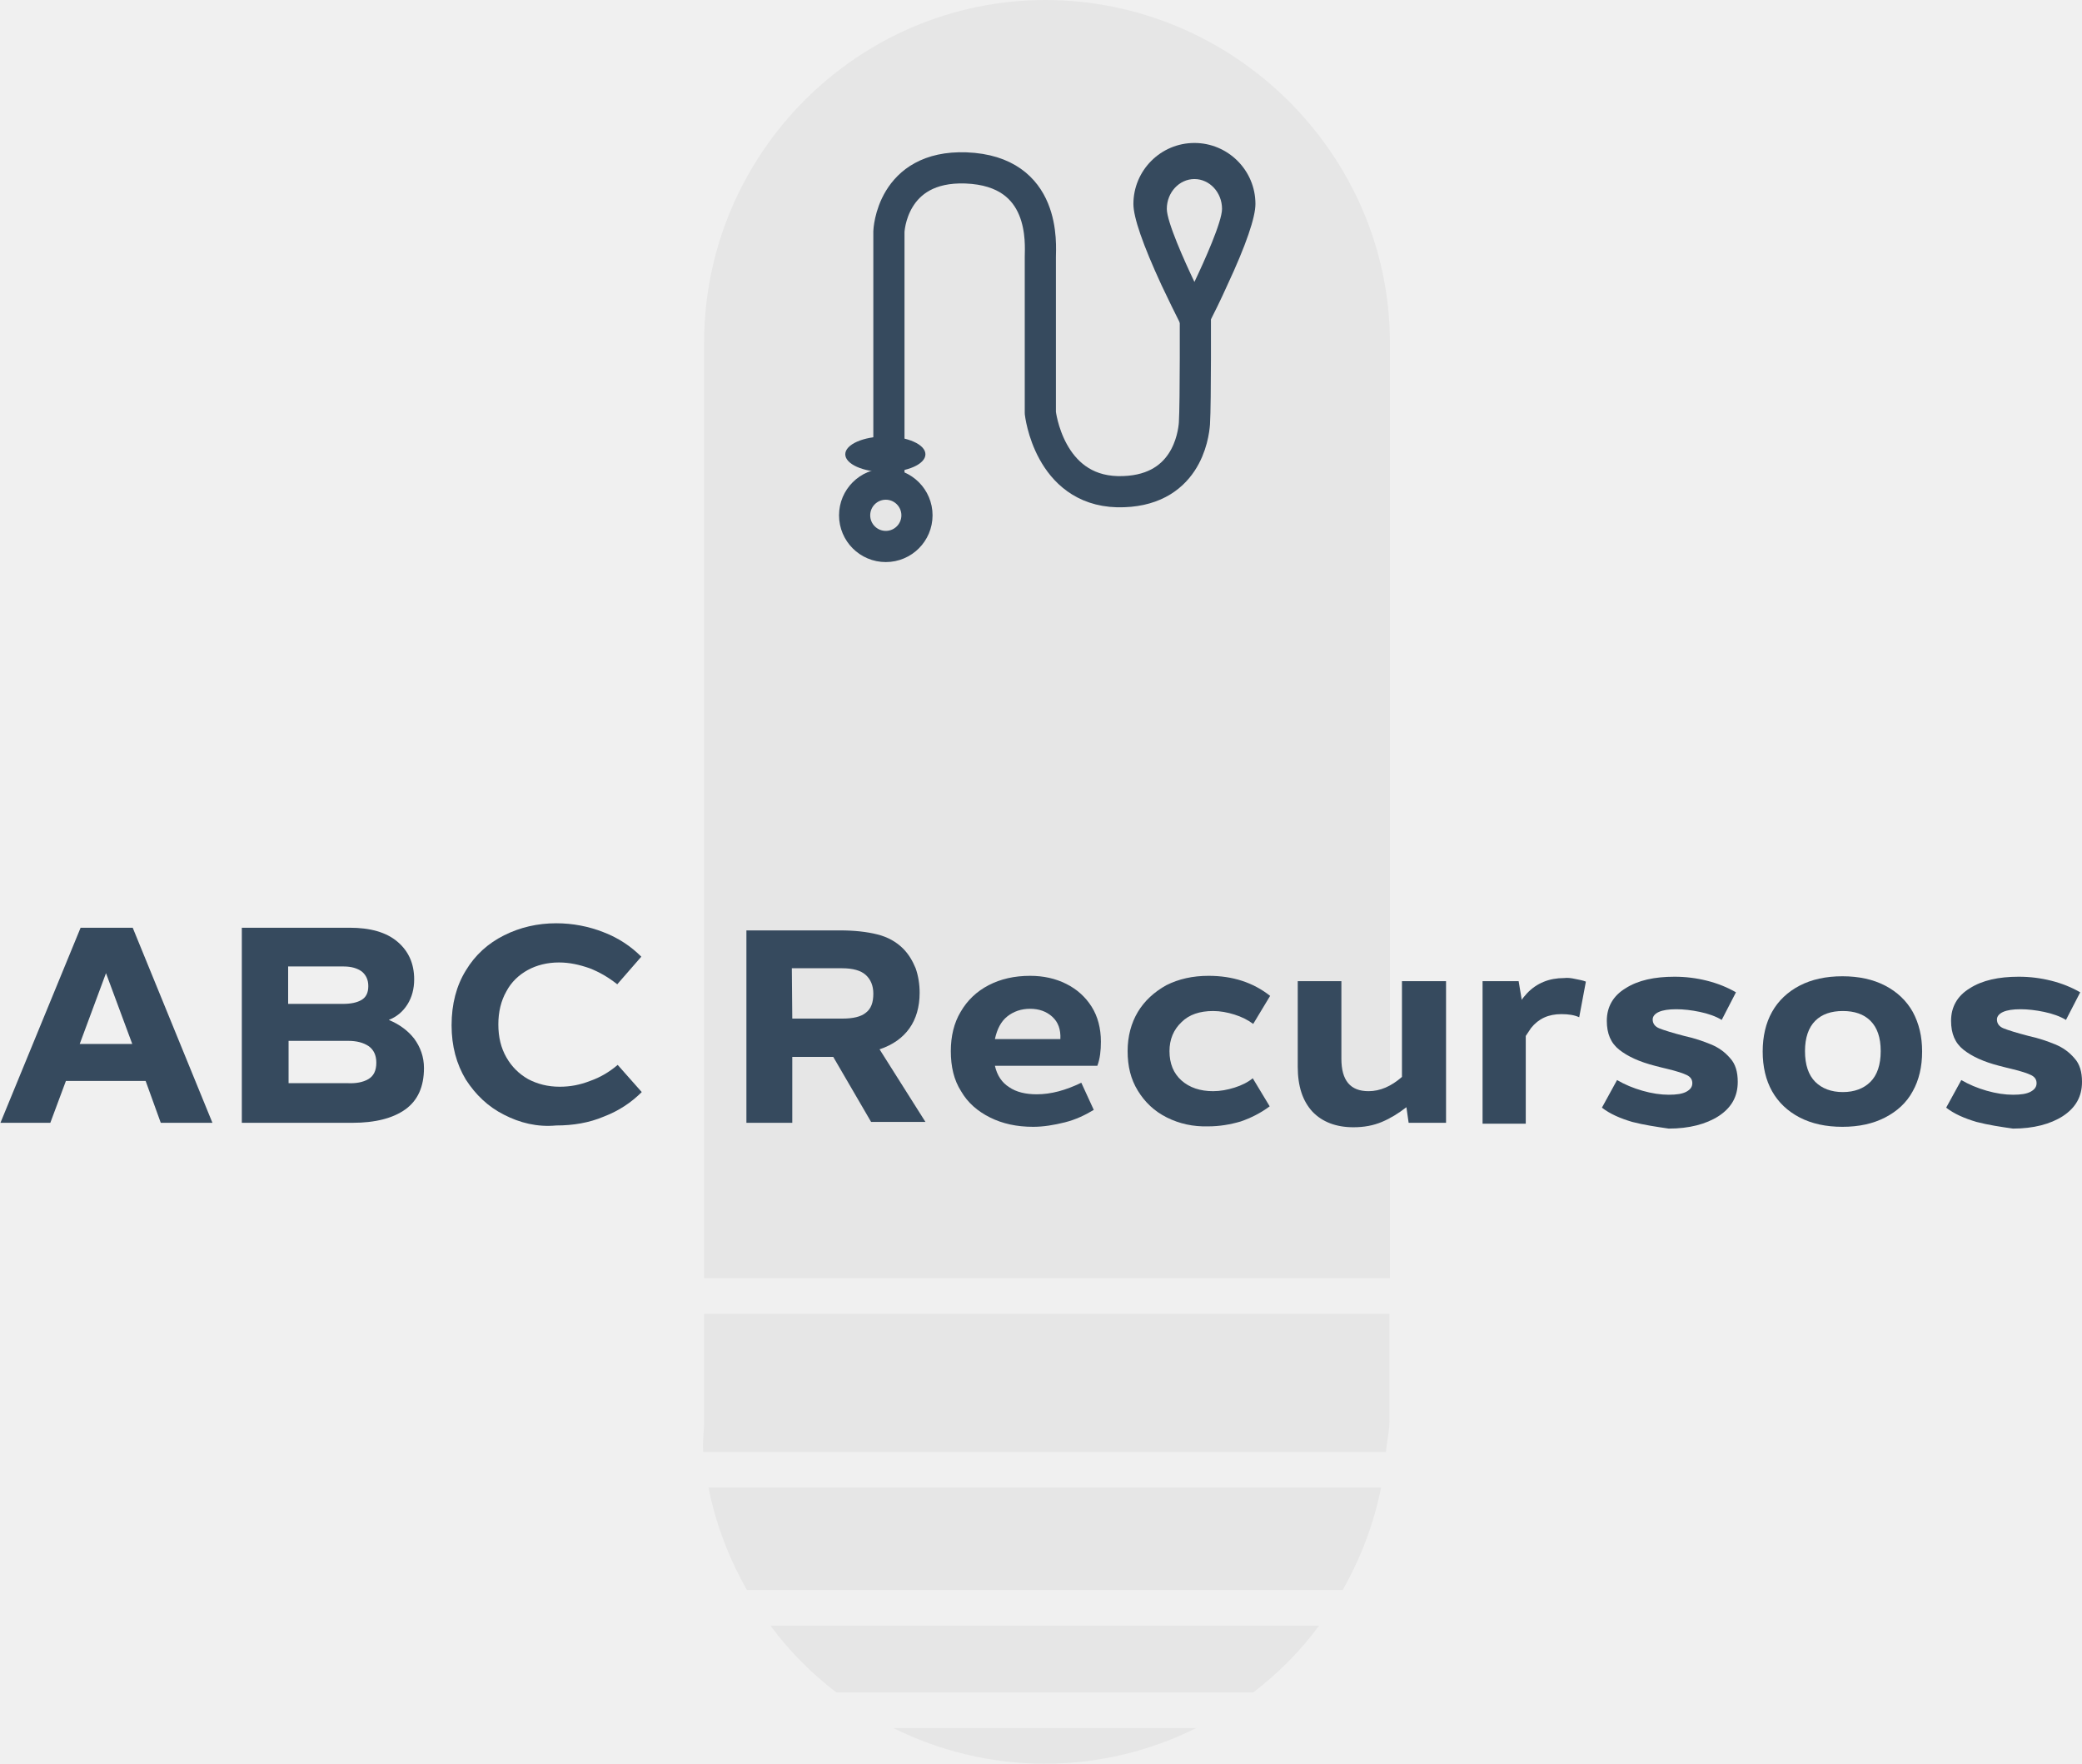
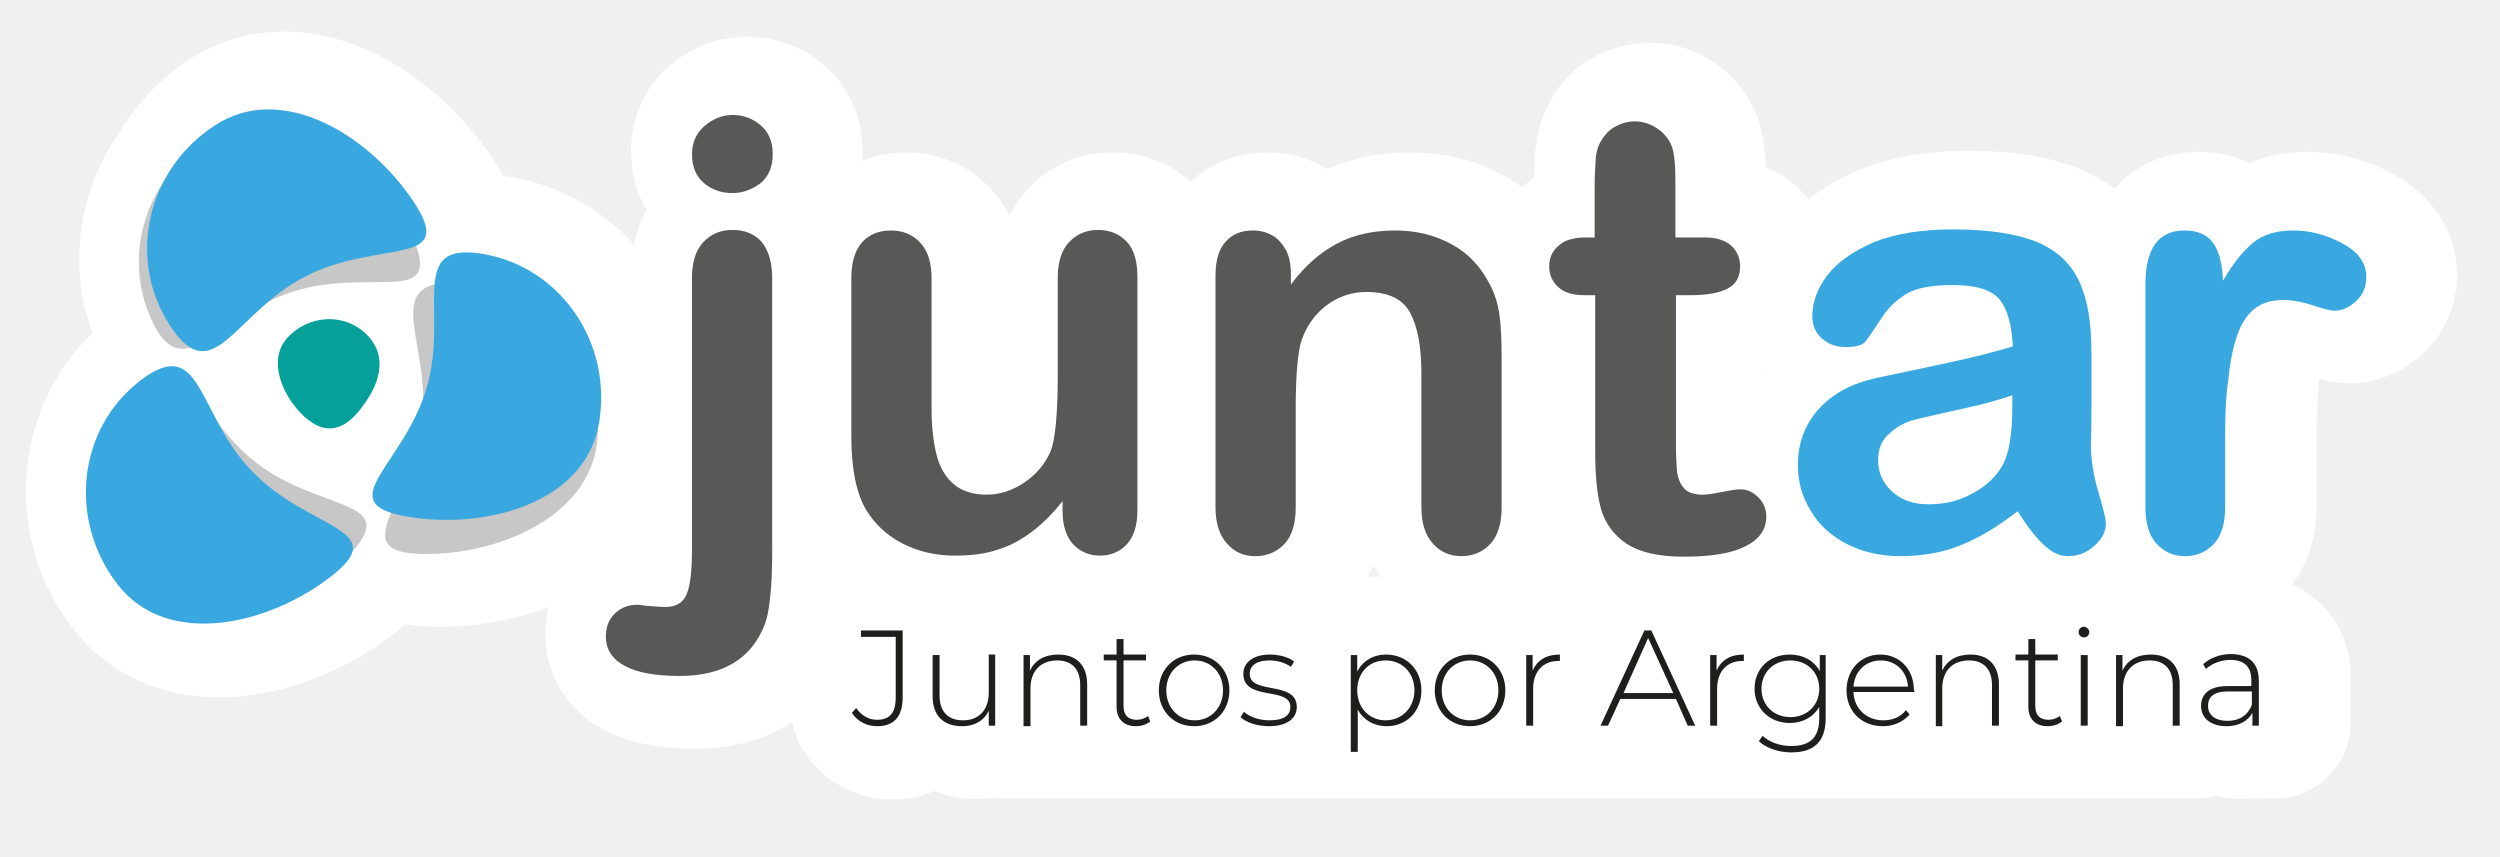
- <svg xmlns="http://www.w3.org/2000/svg" version="1.1" id="Capa_1" x="0px" y="0px" viewBox="194 -158 467.5 396" style="enable-background:new 194 -158 467.5 396;" xml:space="preserve">
+ <svg xmlns="http://www.w3.org/2000/svg" version="1.1" id="Capa_1" x="0px" y="0px" viewBox="194 -40.2 467.5 160.2" style="enable-background:new 194 -40.2 467.5 160.2;" xml:space="preserve">
  <style type="text/css">
- 	.st0{fill:#E6E6E6;}
- 	.st1{fill:#364A5E;}
- 	.st2{fill:none;stroke:#364A5E;stroke-width:7;stroke-linecap:round;stroke-linejoin:round;stroke-miterlimit:10;}
+ 	.st0{fill:#FFFFFF;}
+ 	.st1{fill:#585857;}
+ 	.st2{fill:#39A8E0;}
+ 	.st3{opacity:0.56;fill:#9C9B9B;}
+ 	.st4{fill:#05A099;}
+ 	.st5{fill:#1E1E1C;}
</style>
-   <g id="XMLID_455_">
-     <g id="XMLID_457_">
-       <g id="XMLID_573_">
-         <path id="XMLID_578_" class="st0" d="M367,207c4.2,5.7,9.2,10.7,14.8,15h93.6c5.6-4.3,10.6-9.3,14.8-15H367z" />
-         <path id="XMLID_577_" class="st0" d="M352.1,137v24c0,2.4-0.4,4.7-0.2,7h153.3c0.2-2.3,0.8-4.6,0.8-7v-24H352.1z" />
-         <path id="XMLID_576_" class="st0" d="M506.1,129V-81c0-42.3-35-77-77.4-77h0.1c-42.3,0-76.7,34.6-76.7,77v210H506.1z" />
-         <path id="XMLID_575_" class="st0" d="M353.1,176c1.6,8.2,4.6,15.9,8.6,23h133.8c4-7.1,7-14.8,8.6-23H353.1z" />
-         <path id="XMLID_574_" class="st0" d="M394.6,230c10.3,5.1,21.8,8,34,8l0,0c12.2,0,23.8-2.9,34-8H394.6z" />
-       </g>
-       <g id="XMLID_563_">
-         <path id="XMLID_570_" class="st1" d="M226.7,84.7h-17.9l-3.5,9.4h-11.2l18-43.8h11.7l17.9,43.8h-11.6L226.7,84.7z M223.7,76.4     l-5.9-15.9l-5.9,15.9H223.7z" />
-         <path id="XMLID_566_" class="st1" d="M287,75.2c1.4,1.9,2.2,4.1,2.2,6.6c0,4.2-1.4,7.3-4.2,9.3s-6.8,3-11.8,3h-24.9V50.3h24.2     c4.6,0,8.2,1,10.7,3.1c2.5,2.1,3.8,4.9,3.8,8.5c0,2.1-0.5,4-1.5,5.6s-2.4,2.8-4.2,3.5C283.7,72,285.6,73.4,287,75.2z M258.7,59     v8.4H271c1.8,0,3.2-0.3,4.2-0.9c1-0.6,1.5-1.6,1.5-3.1c0-1.4-0.5-2.5-1.5-3.3c-1-0.7-2.3-1.1-4-1.1C271.2,59,258.7,59,258.7,59z      M276.7,84.3c1.2-0.7,1.8-1.9,1.8-3.7c0-1.7-0.6-2.9-1.7-3.7c-1.2-0.8-2.7-1.2-4.6-1.2h-13.4v9.5H272     C273.9,85.3,275.5,85,276.7,84.3z" />
-         <path id="XMLID_564_" class="st1" d="M307.2,92.3c-3.6-1.8-6.4-4.5-8.6-7.9c-2.1-3.5-3.2-7.5-3.2-12.2c0-4.8,1.1-8.9,3.2-12.3     c2.1-3.5,5-6.1,8.6-7.9c3.6-1.8,7.5-2.7,11.7-2.7c3.7,0,7.3,0.7,10.6,2c3.4,1.3,6.2,3.2,8.5,5.5l-5.4,6.2     c-1.9-1.5-3.9-2.7-6.2-3.6c-2.3-0.8-4.5-1.3-6.9-1.3c-2.6,0-5,0.6-7,1.7c-2,1.1-3.7,2.7-4.8,4.8c-1.2,2.1-1.8,4.6-1.8,7.4     c0,2.9,0.6,5.3,1.8,7.4c1.2,2.1,2.8,3.7,4.9,4.9c2.1,1.1,4.4,1.7,7.1,1.7c2.3,0,4.5-0.4,6.8-1.3c2.3-0.8,4.3-2,6.2-3.6l5.4,6.1     c-2.3,2.3-5.1,4.2-8.5,5.5c-3.3,1.4-6.9,2-10.7,2C314.6,95.1,310.7,94.1,307.2,92.3z" />
-       </g>
-       <g id="XMLID_464_">
-         <g>
-           <path id="XMLID_151_" class="st1" d="M381.1,79.3h-9.2v14.8h-10.3V50.9h21c3.2,0,6,0.3,8.4,0.9s4.3,1.7,5.8,3.2      c1.2,1.2,2.1,2.7,2.8,4.4c0.6,1.7,0.9,3.6,0.9,5.5c0,3.2-0.8,5.9-2.3,8s-3.7,3.7-6.7,4.7l10.3,16.3h-12.2L381.1,79.3z       M371.9,70.7h11.3c2.3,0,4.1-0.4,5.2-1.3c1.2-0.9,1.7-2.3,1.7-4.3c0-1.8-0.6-3.2-1.7-4.2s-2.9-1.5-5.3-1.5h-11.3L371.9,70.7      L371.9,70.7z" />
-           <path id="XMLID_148_" class="st1" d="M440.4,81.3h-23c0.5,2.2,1.6,3.8,3.2,4.8c1.6,1.1,3.7,1.6,6.2,1.6c3.2,0,6.5-0.9,10-2.6      l2.8,6.1c-2,1.2-4.1,2.2-6.5,2.8s-4.8,1-7.1,1c-3.7,0-6.9-0.7-9.7-2.1c-2.8-1.4-5-3.3-6.5-5.9c-1.6-2.5-2.3-5.5-2.3-9      c0-3.3,0.7-6.3,2.2-8.8c1.5-2.6,3.6-4.6,6.3-6c2.7-1.4,5.8-2.1,9.3-2.1c3,0,5.7,0.6,8.1,1.8c2.4,1.2,4.3,2.9,5.7,5.1      c1.4,2.2,2.1,4.9,2.1,7.9C441.2,77.9,441,79.7,440.4,81.3z M430.3,70.3c-1.3-1.2-3-1.8-5-1.8s-3.7,0.6-5.1,1.7      c-1.4,1.1-2.3,2.8-2.8,5.1h14.7C432.2,73.1,431.6,71.5,430.3,70.3z" />
-           <path id="XMLID_146_" class="st1" d="M456,92.9c-2.8-1.4-4.9-3.4-6.5-6s-2.3-5.5-2.3-8.9c0-3.3,0.8-6.3,2.3-8.8s3.7-4.5,6.4-6      c2.8-1.4,5.9-2.1,9.5-2.1c5.4,0,10,1.5,13.8,4.5l-3.8,6.3c-1.2-0.9-2.6-1.6-4.2-2.1s-3.2-0.8-4.8-0.8c-3,0-5.4,0.8-7.1,2.5      c-1.8,1.7-2.7,3.9-2.7,6.5c0,2.8,0.9,5,2.7,6.6c1.8,1.6,4.2,2.4,7.1,2.4c1.6,0,3.2-0.3,4.8-0.8c1.6-0.5,3-1.2,4.1-2.1l3.8,6.3      c-2,1.5-4.2,2.6-6.5,3.4c-2.4,0.7-4.8,1.1-7.3,1.1C461.9,95,458.8,94.3,456,92.9z" />
-           <path id="XMLID_144_" class="st1" d="M518.7,62.3v31.8h-8.4l-0.5-3.5c-1.8,1.4-3.6,2.5-5.5,3.3s-4,1.2-6.4,1.2      c-3.9,0-7-1.2-9.2-3.5c-2.2-2.4-3.3-5.7-3.3-10.1V62.3h9.8v17.4c0,4.9,2,7.3,6.1,7.3c2.6,0,5.1-1.1,7.5-3.2V62.3H518.7z" />
-           <path id="XMLID_142_" class="st1" d="M547.7,61.8c0.9,0.2,1.7,0.3,2.4,0.6l-1.5,8c-1.1-0.5-2.4-0.7-4-0.7c-2.9,0-5.1,1-6.8,3.1      c-0.4,0.6-0.8,1.2-1.2,1.8v19.7h-9.7v-32h8.1l0.7,4.2c0.2-0.4,0.7-0.9,1.2-1.5c2.2-2.3,5-3.4,8.3-3.4      C546,61.5,546.8,61.6,547.7,61.8z" />
-           <path id="XMLID_140_" class="st1" d="M560.5,93.9c-2.7-0.8-5-1.8-6.8-3.2l3.4-6.2c1.7,1,3.6,1.8,5.7,2.4      c2.1,0.6,4.1,0.9,5.9,0.9c1.8,0,3.1-0.2,4-0.7s1.3-1.1,1.3-1.9c0-0.8-0.4-1.4-1.2-1.8c-0.8-0.4-2.3-0.9-4.4-1.4      c-0.8-0.2-1.7-0.4-2.8-0.7c-3.5-0.9-6.1-2.1-8-3.6s-2.8-3.6-2.8-6.5c0-3.1,1.4-5.6,4.2-7.3c2.8-1.8,6.5-2.6,11-2.6      c2.5,0,4.9,0.3,7.3,0.9c2.4,0.6,4.6,1.5,6.5,2.6l-3.2,6.2c-1.3-0.8-3-1.4-4.9-1.8c-1.9-0.4-3.7-0.6-5.3-0.6      c-1.7,0-3,0.2-3.9,0.6c-0.9,0.4-1.4,1-1.4,1.7c0,0.9,0.5,1.6,1.5,2s2.9,1,5.6,1.7c2.3,0.5,4.3,1.2,6,1.9      c1.7,0.7,3.1,1.7,4.3,3.1c1.2,1.3,1.7,3.1,1.7,5.3c0,3.3-1.4,5.8-4.3,7.7c-2.8,1.8-6.6,2.8-11.2,2.8      C566,95,563.2,94.6,560.5,93.9z" />
-           <path id="XMLID_137_" class="st1" d="M598.1,92.9c-2.7-1.4-4.8-3.4-6.2-5.9s-2.1-5.5-2.1-8.9s0.7-6.4,2.1-8.9      c1.4-2.5,3.5-4.5,6.2-5.9c2.7-1.4,5.9-2.1,9.6-2.1s6.9,0.7,9.6,2.1c2.7,1.4,4.8,3.4,6.2,5.9c1.4,2.6,2.1,5.5,2.1,8.9      s-0.7,6.4-2.1,8.9c-1.4,2.6-3.5,4.5-6.2,5.9c-2.7,1.4-5.9,2.1-9.6,2.1S600.8,94.3,598.1,92.9z M614,84.9      c1.5-1.5,2.3-3.8,2.3-6.9c0-3.1-0.8-5.3-2.3-6.8s-3.6-2.2-6.2-2.2c-2.6,0-4.7,0.7-6.2,2.2s-2.3,3.8-2.3,6.8      c0,3.1,0.8,5.4,2.3,6.9s3.6,2.3,6.2,2.3S612.5,86.4,614,84.9z" />
-           <path id="XMLID_135_" class="st1" d="M637.8,93.9c-2.7-0.8-5-1.8-6.8-3.2l3.4-6.2c1.7,1,3.6,1.8,5.7,2.4      c2.1,0.6,4.1,0.9,5.9,0.9s3.1-0.2,4-0.7s1.3-1.1,1.3-1.9c0-0.8-0.4-1.4-1.2-1.8c-0.8-0.4-2.3-0.9-4.4-1.4      c-0.8-0.2-1.7-0.4-2.8-0.7c-3.5-0.9-6.1-2.1-8-3.6s-2.8-3.6-2.8-6.5c0-3.1,1.4-5.6,4.2-7.3c2.8-1.8,6.5-2.6,11-2.6      c2.5,0,4.9,0.3,7.3,0.9c2.4,0.6,4.6,1.5,6.5,2.6l-3.2,6.2c-1.3-0.8-3-1.4-4.9-1.8c-1.9-0.4-3.7-0.6-5.3-0.6      c-1.7,0-3,0.2-3.9,0.6c-0.9,0.4-1.4,1-1.4,1.7c0,0.9,0.5,1.6,1.5,2s2.9,1,5.6,1.7c2.3,0.5,4.3,1.2,6,1.9      c1.7,0.7,3.1,1.7,4.3,3.1c1.2,1.3,1.7,3.1,1.7,5.3c0,3.3-1.4,5.8-4.3,7.7c-2.8,1.8-6.6,2.8-11.2,2.8      C643.2,95,640.5,94.6,637.8,93.9z" />
-         </g>
-       </g>
-       <g id="XMLID_458_">
-         <circle id="XMLID_463_" class="st2" cx="392.9" cy="-42.3" r="7" />
-         <path id="XMLID_462_" class="st2" d="M393.6-52v-54c0,0,0.5-14.9,17.3-14.3c18.2,0.7,16.7,17.3,16.7,20s0,35,0,35     s1.9,17.3,17.3,17.7c15.5,0.3,17.1-12.7,17.3-15.3c0.3-4.7,0.2-26,0.2-26" />
-         <path id="XMLID_459_" class="st1" d="M454.8-94c3.1,6.6,6.2,12.5,6.2,12.6c0.2,0.4,0.7,0.7,1.2,0.7s1-0.3,1.2-0.7     c0-0.1,3.2-5.9,6.2-12.6c4.2-9,6.3-15.2,6.3-18.2c0-7.6-6.2-13.7-13.7-13.7c-7.6,0-13.7,6.2-13.7,13.7     C448.5-109.2,450.6-103.1,454.8-94z M462.2-117.8c3.4,0,6.2,3,6.2,6.7c0,2.9-4,11.8-6.2,16.4c-2.2-4.6-6.2-13.5-6.2-16.4     C456-114.8,458.8-117.8,462.2-117.8z" />
-       </g>
+   <g>
+     <path class="st0" d="M641.4-7.7c-5.1-2.7-10.4-4.1-15.9-4.1c-4,0-7.6,0.7-10.8,2.1c-2.8-1.4-6.1-2.1-9.5-2.1   c-5.8,0-11.7,2.2-15.8,6.9c-2-1.4-4.1-2.7-6.5-3.7c-5.6-2.3-12.4-3.4-20.9-3.4c-7.7,0-14.4,1.2-20.1,3.5c-3.8,1.5-7,3.4-9.7,5.6   c-0.6-0.8-1.3-1.5-2-2.2c-0.1-0.1-0.2-0.2-0.3-0.3c-1.3-1.2-3.2-2.5-5.7-3.5c-0.1-2.4-0.3-4.4-0.7-6.3c-0.9-4.3-2.9-8-6-10.9l0,0   c-4.2-4-9.3-6.1-15-6.1c-3.7,0-7.3,1-10.5,2.7l0,0c-3.4,1.9-6.2,4.6-8,8c-1.5,2.6-2.4,5.5-2.8,8.9c-0.1,0.2-0.1,0.3-0.1,0.5   c-0.1,1.4-0.2,3.1-0.2,5.1c-0.7,0.5-1.4,1-2,1.5c-0.1,0.1-0.2,0.2-0.3,0.3c-1.1-0.8-2.2-1.6-3.5-2.2c-5.2-2.9-11.1-4.3-17.5-4.3   c-5.6,0-10.7,1-15.4,3.1c-0.2-0.1-0.3-0.2-0.5-0.3c-3.2-1.8-6.9-2.8-10.7-2.8c-5.5,0-10.5,2-14.4,5.5c-3.9-3.6-9-5.5-14.5-5.5   c-6.2,0-11.8,2.4-15.8,6.8c-1.2,1.2-2.4,2.9-3.5,5.1c-1-2.1-2.3-3.8-3.5-5.1c-4.1-4.4-9.7-6.8-15.9-6.8c-2.9,0-5.7,0.6-8.2,1.6   c0-0.6,0.1-1.2,0.1-1.8c0-6.5-2.6-12.2-7.3-16.2c-0.1-0.1-0.1-0.2-0.2-0.2c-4-3.3-8.9-5-14.1-5c-5.6,0-10.8,2-14.9,5.8   C314.4-23.6,312-18,312-12c0,4.1,1,7.8,2.9,11.1c-1.1,2-1.9,4.2-2.3,6.5c-5.9-6.5-13.8-11.1-23-12.7c-0.6-0.1-1.1-0.2-1.6-0.3   c-0.7-1.4-1.5-2.5-1.9-3.2c-7.2-10.9-21.7-23.7-39-23.7c-6.3,0-12.6,1.8-17.8,5.3c-5.6,3.7-10,8.5-13.2,13.9   c-1.7,2.5-3.2,5.2-4.3,8c-3.8,9.5-4,19.8-0.5,29.2c-6.9,6.6-11.1,15.2-12.2,24.9c-1.2,10.9,1.8,21.7,8.6,30.4   c6.4,8.3,16.1,12.8,27.3,12.8c10.8,0,23-4.4,32.4-11.7c0.6-0.5,1.5-1.1,2.4-2c2.5,0.5,4.7,0.5,6,0.5h0.6c6.9,0,13.8-1.3,20.2-3.7   c-0.4,1.6-0.6,3.3-0.6,5c0,7.6,3.9,14.1,10.8,17.9c0.2,0.1,0.3,0.1,0.4,0.2c4.4,2.3,9.9,3.4,16.8,3.4c7,0,13.2-1.7,18.2-5   c0.3,1.8,0.9,3.6,2,5.3c3.6,5.8,9.9,9.2,16.8,9.2c2.8,0,5.5-0.6,7.8-1.6c2.4,1,5.1,1.5,8,1.5c1.1,0,2.1-0.1,3.1-0.2   c0.6,0.1,1.2,0.1,1.9,0.1h1.2c0.9,0,218.6,0,220.3,0h1.3c1.3,0,2.5-0.2,3.7-0.5c1.6,0.4,3.3,0.6,5.1,0.6c1,0,2.1-0.1,3.1-0.2   c0.6,0.1,1.1,0.1,1.7,0.1h1.2c7.8,0,14.2-6.3,14.2-14.2v-8.4c0-8-4.3-14.5-11-17.4c2.4-3.1,4.6-7.9,4.6-15V41.7   c0-3.8,0.2-7.3,0.4-10.2c0-0.3,0.1-0.6,0.1-0.9c2.3,0.6,3.9,0.9,5.6,0.9c5,0,9.7-1.9,13.7-5.5c0.1-0.1,0.2-0.1,0.2-0.2   c4.1-3.8,6.3-9.1,6.3-14.8C653.3,3.1,648.9-3.7,641.4-7.7z M524.3,28.9c-0.1,0.1-0.1,0.2-0.2,0.2v-0.5   C524.2,28.7,524.3,28.8,524.3,28.9z M452.1,67.7c-0.5-0.1-1-0.1-1.6-0.1h-0.8c0.4-0.6,0.8-1.3,1.1-2.1   C451.3,66.3,451.7,67,452.1,67.7z" />
+   </g>
+   <g id="XMLID_110_">
+     <g id="XMLID_111_">
+       <path id="XMLID_123_" class="st1" d="M338.4,11.8v50.9c0,3.6-0.1,6.6-0.4,8.9c-0.2,2.3-0.6,3.9-1,5c-2.5,6.4-7.8,9.6-15.9,9.6    c-4.5,0-8-0.6-10.3-1.9c-2.3-1.2-3.5-3.1-3.5-5.4c0-1.8,0.5-3.2,1.6-4.3c1.1-1.1,2.5-1.7,4.2-1.7c0.2,0,0.6,0,1.1,0.1    c0.5,0.1,1.2,0.1,2.2,0.2c1,0.1,1.6,0.1,2,0.1c2,0,3.4-0.8,4-2.4c0.7-1.6,1-4.4,1-8.5V11.8c0-3,0.7-5.2,2.1-6.7    c1.4-1.5,3.2-2.3,5.5-2.3c2.2,0,4,0.7,5.4,2.2C337.7,6.6,338.4,8.8,338.4,11.8z M331-4.1c-2.1,0-3.9-0.6-5.4-1.9    c-1.5-1.3-2.2-3.1-2.2-5.4c0-2.1,0.8-3.9,2.3-5.2s3.3-2.1,5.3-2.1c1.9,0,3.7,0.6,5.2,1.9c1.5,1.2,2.3,3.1,2.3,5.4    c0,2.3-0.7,4.1-2.2,5.4C334.7-4.8,333-4.1,331-4.1z" />
+       <path id="XMLID_121_" class="st1" d="M392.7,55.4v-1.9c-1.8,2.3-3.7,4.2-5.7,5.7c-2,1.5-4.1,2.7-6.5,3.4c-2.3,0.8-5,1.1-8,1.1    c-3.6,0-6.9-0.8-9.8-2.3c-2.9-1.5-5.1-3.6-6.7-6.2c-1.9-3.2-2.8-7.8-2.8-13.7V11.8c0-3,0.7-5.2,2-6.7c1.4-1.5,3.2-2.2,5.4-2.2    c2.3,0,4.1,0.8,5.5,2.3c1.4,1.5,2.1,3.7,2.1,6.7v24c0,3.5,0.3,6.4,0.9,8.8c0.6,2.4,1.6,4.2,3.2,5.6c1.5,1.3,3.6,2,6.2,2    c2.5,0,4.9-0.8,7.1-2.3c2.2-1.5,3.9-3.5,4.9-5.9c0.8-2.1,1.3-6.8,1.3-14V11.8c0-3,0.7-5.2,2.1-6.7c1.4-1.5,3.2-2.3,5.4-2.3    c2.2,0,4,0.7,5.4,2.2c1.4,1.5,2,3.7,2,6.7v43.5c0,2.9-0.7,5-2,6.4c-1.3,1.4-3,2.1-5,2.1s-3.7-0.7-5.1-2.2    C393.4,60.1,392.7,58.1,392.7,55.4z" />
+       <path id="XMLID_119_" class="st1" d="M435.4,11.1V13c2.6-3.5,5.5-6,8.7-7.7c3.1-1.6,6.7-2.4,10.8-2.4c4,0,7.5,0.9,10.6,2.6    c3.1,1.7,5.4,4.2,7,7.3c1,1.8,1.6,3.8,1.9,5.9c0.3,2.1,0.4,4.8,0.4,8.1v27.9c0,3-0.7,5.3-2.1,6.8c-1.4,1.5-3.2,2.3-5.4,2.3    c-2.2,0-4-0.8-5.4-2.4c-1.4-1.6-2.1-3.8-2.1-6.8v-25c0-4.9-0.7-8.7-2.1-11.3c-1.4-2.6-4.1-3.9-8.2-3.9c-2.7,0-5.1,0.8-7.3,2.4    c-2.2,1.6-3.8,3.8-4.8,6.6c-0.7,2.2-1.1,6.4-1.1,12.5v18.8c0,3-0.7,5.3-2.1,6.8c-1.4,1.5-3.2,2.3-5.5,2.3c-2.2,0-3.9-0.8-5.3-2.4    c-1.4-1.6-2.1-3.8-2.1-6.8V11.4c0-2.9,0.6-5,1.9-6.4c1.2-1.4,2.9-2.1,5.1-2.1c1.3,0,2.5,0.3,3.6,0.9c1.1,0.6,1.9,1.6,2.6,2.8    C435.1,7.8,435.4,9.3,435.4,11.1z" />
+       <path id="XMLID_117_" class="st1" d="M490.6,4.2h1.6v-9c0-2.4,0.1-4.3,0.2-5.7s0.5-2.6,1.1-3.5c0.6-1,1.4-1.9,2.5-2.5    c1.1-0.6,2.3-1,3.7-1c1.9,0,3.6,0.7,5.2,2.1c1,1,1.7,2.1,2,3.5c0.3,1.4,0.4,3.3,0.4,5.9V4.2h5.5c2.1,0,3.7,0.5,4.9,1.5    c1.1,1,1.7,2.3,1.7,3.9c0,2-0.8,3.4-2.4,4.2c-1.6,0.8-3.9,1.2-6.8,1.2h-2.8v27.6c0,2.3,0.1,4.1,0.2,5.4c0.2,1.3,0.6,2.3,1.3,3.1    s1.9,1.2,3.5,1.2c0.9,0,2.1-0.2,3.6-0.5c1.5-0.3,2.7-0.5,3.5-0.5c1.2,0,2.3,0.5,3.3,1.5c1,1,1.5,2.2,1.5,3.6c0,2.4-1.3,4.3-4,5.6    c-2.6,1.3-6.4,1.9-11.4,1.9c-4.7,0-8.2-0.8-10.7-2.4c-2.4-1.6-4-3.8-4.8-6.5c-0.8-2.8-1.1-6.5-1.1-11.2V15h-2    c-2.2,0-3.8-0.5-4.9-1.5c-1.1-1-1.7-2.3-1.7-3.9c0-1.6,0.6-2.9,1.8-3.9C486.6,4.7,488.3,4.2,490.6,4.2z" />
+       <path id="XMLID_114_" class="st2" d="M571.3,55.4c-3.6,2.8-7.1,4.9-10.5,6.3c-3.4,1.4-7.2,2.1-11.4,2.1c-3.8,0-7.2-0.8-10.1-2.3    c-2.9-1.5-5.2-3.6-6.7-6.2c-1.6-2.6-2.4-5.4-2.4-8.5c0-4.1,1.3-7.6,3.9-10.5s6.2-4.8,10.7-5.8c1-0.2,3.3-0.7,7.1-1.5    c3.8-0.8,7-1.5,9.7-2.1c2.7-0.6,5.6-1.4,8.8-2.3c-0.2-4-1-6.9-2.4-8.7c-1.4-1.8-4.3-2.8-8.8-2.8c-3.8,0-6.7,0.5-8.6,1.6    c-1.9,1.1-3.6,2.7-4.9,4.8c-1.4,2.1-2.3,3.5-2.9,4.2c-0.6,0.7-1.8,1-3.7,1c-1.7,0-3.1-0.5-4.4-1.6c-1.2-1.1-1.8-2.5-1.8-4.1    c0-2.6,0.9-5.2,2.8-7.7c1.9-2.5,4.8-4.5,8.7-6.2c4-1.6,8.9-2.4,14.8-2.4c6.6,0,11.8,0.8,15.6,2.3c3.8,1.6,6.4,4,8,7.4    c1.6,3.4,2.3,7.8,2.3,13.4c0,3.5,0,6.5,0,9c0,2.5,0,5.2-0.1,8.2c0,2.8,0.5,5.8,1.4,8.8c0.9,3.1,1.4,5,1.4,5.9    c0,1.5-0.7,2.9-2.2,4.2c-1.4,1.3-3.1,1.9-4.9,1.9c-1.5,0-3.1-0.7-4.6-2.2C574.6,60.2,573,58.1,571.3,55.4z M570.3,33.7    c-2.2,0.8-5.4,1.7-9.6,2.6c-4.2,0.9-7.1,1.6-8.7,2c-1.6,0.4-3.2,1.2-4.6,2.5c-1.5,1.2-2.2,2.9-2.2,5.1c0,2.3,0.9,4.2,2.6,5.8    c1.7,1.6,4,2.4,6.8,2.4c3,0,5.7-0.6,8.2-2c2.5-1.3,4.3-3,5.5-5c1.4-2.3,2-6,2-11.2V33.7z" />
+       <path id="XMLID_112_" class="st2" d="M610.1,42.2v12.5c0,3-0.7,5.3-2.1,6.8c-1.4,1.5-3.2,2.3-5.4,2.3c-2.2,0-3.9-0.8-5.3-2.3    c-1.4-1.5-2.1-3.8-2.1-6.8V13c0-6.7,2.4-10.1,7.3-10.1c2.5,0,4.3,0.8,5.4,2.4c1.1,1.6,1.7,3.9,1.8,7c1.8-3.1,3.6-5.4,5.5-7    c1.9-1.6,4.4-2.4,7.6-2.4c3.2,0,6.2,0.8,9.2,2.4c3,1.6,4.5,3.7,4.5,6.3c0,1.8-0.6,3.3-1.9,4.5c-1.3,1.2-2.6,1.8-4.1,1.8    c-0.5,0-1.9-0.3-4-1c-2.1-0.7-4-1-5.6-1c-2.2,0-4,0.6-5.4,1.7c-1.4,1.2-2.5,2.9-3.2,5.1c-0.8,2.3-1.3,5-1.6,8.1    C610.2,33.9,610.1,37.7,610.1,42.2z" />
    </g>
-     <ellipse id="XMLID_456_" class="st1" cx="392.8" cy="-56" rx="9" ry="4" />
+   </g>
+   <g id="XMLID_102_">
+     <path id="XMLID_109_" class="st3" d="M242,46.4c-12-9.2-13.1-24.5-23.3-13.9c-10.2,10.6-9.7,27.8,1.2,38.3s29,3.5,39.3-7.1   C269.4,53,254,55.6,242,46.4z" />
+     <path id="XMLID_108_" class="st3" d="M272.9,38.9c1.9-15-8.2-26.5,6.5-26.3c14.8,0.2,26.6,12.6,26.4,27.9s-17.9,23.1-32.7,22.9   C258.3,63.1,271,54,272.9,38.9z" />
+     <path id="XMLID_107_" class="st3" d="M248.9,14.3c-14.5,4.5-20.7,18.5-26.7,5s0.5-29.4,14.4-35.6S265.1-9.5,271.1,4   S263.5,9.7,248.9,14.3z" />
+     <path id="XMLID_106_" class="st2" d="M241.3,48.1C230.7,37.3,231.9,22,220.2,31c-11.7,9-13.5,26.1-4.2,38.1s28.2,7.6,39.9-1.5   C267.5,58.6,251.9,59,241.3,48.1z" />
+     <path id="XMLID_105_" class="st2" d="M273.8,32.3c4.2-14.5-3.9-27.5,10.6-25S308.6,24,306,39c-2.6,15-21.4,19.9-35.9,17.4   C255.6,53.9,269.5,46.9,273.8,32.3z" />
+     <path id="XMLID_104_" class="st2" d="M251.3,11.4c-13.5,6.8-17.4,21.7-25.5,9.3s-4.4-29.1,8.3-37.4c12.7-8.4,29.2,2,37.3,14.3   S264.9,4.5,251.3,11.4z" />
+     <path id="XMLID_103_" class="st4" d="M262,35.5c3.4-4.6,4.4-9.6,0.3-13.4s-10.6-3.4-14.5,0.8s-1,11,3.1,14.8   C255.1,41.5,258.7,40.2,262,35.5z" />
+   </g>
+   <g>
+     <path class="st5" d="M353.3,93.1l0.8-0.9c1,1.4,2.3,2.2,3.9,2.2c2.4,0,3.5-1.3,3.5-4.2V78.9H355v-1.2h7.8v12.5   c0,3.6-1.6,5.4-4.8,5.4C356.1,95.6,354.3,94.7,353.3,93.1z" />
+     <path class="st5" d="M380.1,82.3v13.2h-1.2v-2.8c-0.9,1.9-2.7,2.9-5,2.9c-3.4,0-5.5-1.9-5.5-5.6v-7.7h1.3v7.6c0,3,1.6,4.6,4.4,4.6   c3,0,4.8-2,4.8-5.2v-7.1H380.1z" />
+     <path class="st5" d="M397.3,87.8v7.7h-1.3v-7.6c0-3-1.6-4.6-4.3-4.6c-3.1,0-5,2-5,5.2v7.1h-1.3V82.3h1.2v2.9c0.9-1.9,2.7-3,5.3-3   C395.2,82.2,397.3,84.1,397.3,87.8z" />
+     <path class="st5" d="M409.1,94.7c-0.7,0.6-1.7,0.9-2.7,0.9c-2.3,0-3.6-1.4-3.6-3.6v-8.7h-2.4v-1.1h2.4v-2.9h1.3v2.9h4.2v1.1h-4.2   v8.5c0,1.7,0.8,2.6,2.5,2.6c0.8,0,1.5-0.3,2.1-0.7L409.1,94.7z" />
+     <path class="st5" d="M410.7,88.9c0-3.9,2.8-6.7,6.6-6.7c3.8,0,6.6,2.8,6.6,6.7c0,3.9-2.8,6.7-6.6,6.7   C413.5,95.6,410.7,92.8,410.7,88.9z M422.7,88.9c0-3.3-2.3-5.6-5.3-5.6c-3,0-5.3,2.3-5.3,5.6s2.3,5.6,5.3,5.6   C420.4,94.5,422.7,92.2,422.7,88.9z" />
+     <path class="st5" d="M426,93.9l0.6-1c1,0.9,2.8,1.6,4.8,1.6c2.8,0,3.9-1,3.9-2.5c0-3.9-8.8-1-8.8-6.2c0-2,1.7-3.6,5-3.6   c1.7,0,3.5,0.5,4.5,1.3l-0.6,1c-1.1-0.8-2.6-1.2-4-1.2c-2.6,0-3.7,1.1-3.7,2.5c0,4,8.8,1.2,8.8,6.2c0,2.2-1.9,3.6-5.2,3.6   C429.1,95.6,427,94.9,426,93.9z" />
+     <path class="st5" d="M459.8,88.9c0,4-2.8,6.7-6.5,6.7c-2.3,0-4.3-1.1-5.4-3.1v7.9h-1.3V82.3h1.2v3.1c1-2,3-3.2,5.4-3.2   C456.9,82.2,459.8,84.9,459.8,88.9z M458.5,88.9c0-3.3-2.3-5.6-5.4-5.6s-5.3,2.3-5.3,5.6s2.3,5.6,5.3,5.6S458.5,92.2,458.5,88.9z" />
+     <path class="st5" d="M462.3,88.9c0-3.9,2.8-6.7,6.6-6.7s6.6,2.8,6.6,6.7c0,3.9-2.8,6.7-6.6,6.7S462.3,92.8,462.3,88.9z M474.2,88.9   c0-3.3-2.3-5.6-5.3-5.6s-5.3,2.3-5.3,5.6s2.3,5.6,5.3,5.6S474.2,92.2,474.2,88.9z" />
+     <path class="st5" d="M485.7,82.2v1.2c-0.1,0-0.2,0-0.3,0c-2.9,0-4.7,2-4.7,5.2v6.9h-1.3V82.3h1.2v2.9   C481.5,83.2,483.2,82.2,485.7,82.2z" />
+     <path class="st5" d="M507.4,90.5H497l-2.3,5h-1.4l8.2-17.8h1.3l8.2,17.8h-1.4L507.4,90.5z M506.9,89.4l-4.7-10.3l-4.6,10.3H506.9z" />
+     <path class="st5" d="M520.1,82.2v1.2c-0.1,0-0.2,0-0.3,0c-2.9,0-4.7,2-4.7,5.2v6.9h-1.3V82.3h1.2v2.9   C515.9,83.2,517.6,82.2,520.1,82.2z" />
+     <path class="st5" d="M535.4,82.3v11.8c0,4.4-2.2,6.4-6.4,6.4c-2.4,0-4.7-0.8-6.1-2.1l0.7-1c1.3,1.2,3.2,1.9,5.4,1.9   c3.5,0,5.2-1.6,5.2-5.2V92c-1.1,1.9-3.1,3-5.5,3c-3.8,0-6.6-2.7-6.6-6.4c0-3.8,2.8-6.4,6.6-6.4c2.4,0,4.5,1.1,5.6,3.1v-3H535.4z    M534.2,88.6c0-3.1-2.3-5.3-5.4-5.3c-3.1,0-5.4,2.2-5.4,5.3s2.3,5.3,5.4,5.3C531.9,93.9,534.2,91.7,534.2,88.6z" />
+     <path class="st5" d="M552,89.2h-11.4c0.1,3.1,2.4,5.3,5.6,5.3c1.7,0,3.2-0.6,4.2-1.9l0.7,0.8c-1.2,1.4-3,2.2-5,2.2   c-4,0-6.8-2.8-6.8-6.7c0-3.9,2.7-6.7,6.3-6.7c3.6,0,6.3,2.7,6.3,6.7C552,88.9,552,89.1,552,89.2z M540.6,88.2h10.2   c-0.2-2.9-2.3-4.9-5.1-4.9C542.9,83.3,540.8,85.3,540.6,88.2z" />
+     <path class="st5" d="M567.8,87.8v7.7h-1.3v-7.6c0-3-1.6-4.6-4.3-4.6c-3.1,0-5,2-5,5.2v7.1H556V82.3h1.2v2.9c0.9-1.9,2.7-3,5.3-3   C565.7,82.2,567.8,84.1,567.8,87.8z" />
+     <path class="st5" d="M579.6,94.7c-0.7,0.6-1.7,0.9-2.7,0.9c-2.3,0-3.6-1.4-3.6-3.6v-8.7h-2.4v-1.1h2.4v-2.9h1.3v2.9h4.2v1.1h-4.2   v8.5c0,1.7,0.8,2.6,2.5,2.6c0.8,0,1.5-0.3,2.1-0.7L579.6,94.7z" />
+     <path class="st5" d="M582.7,78c0-0.6,0.5-1,1-1s1,0.5,1,1c0,0.6-0.5,1-1,1S582.7,78.6,582.7,78z M583.1,82.3h1.3v13.2h-1.3V82.3z" />
+     <path class="st5" d="M601.6,87.8v7.7h-1.3v-7.6c0-3-1.6-4.6-4.3-4.6c-3.1,0-5,2-5,5.2v7.1h-1.3V82.3h1.2v2.9c0.9-1.9,2.7-3,5.3-3   C599.5,82.2,601.6,84.1,601.6,87.8z" />
+     <path class="st5" d="M616.4,87.1v8.4h-1.2v-2.4c-0.8,1.5-2.5,2.5-4.8,2.5c-3,0-4.8-1.5-4.8-3.8c0-2,1.3-3.7,4.9-3.7h4.5V87   c0-2.5-1.3-3.8-3.9-3.8c-1.8,0-3.5,0.7-4.6,1.7L606,84c1.3-1.2,3.2-1.9,5.3-1.9C614.6,82.2,616.4,83.8,616.4,87.1z M615.1,91.6   v-2.5h-4.5c-2.7,0-3.7,1.1-3.7,2.7c0,1.7,1.3,2.8,3.7,2.8C612.8,94.6,614.4,93.5,615.1,91.6z" />
  </g>
</svg>
